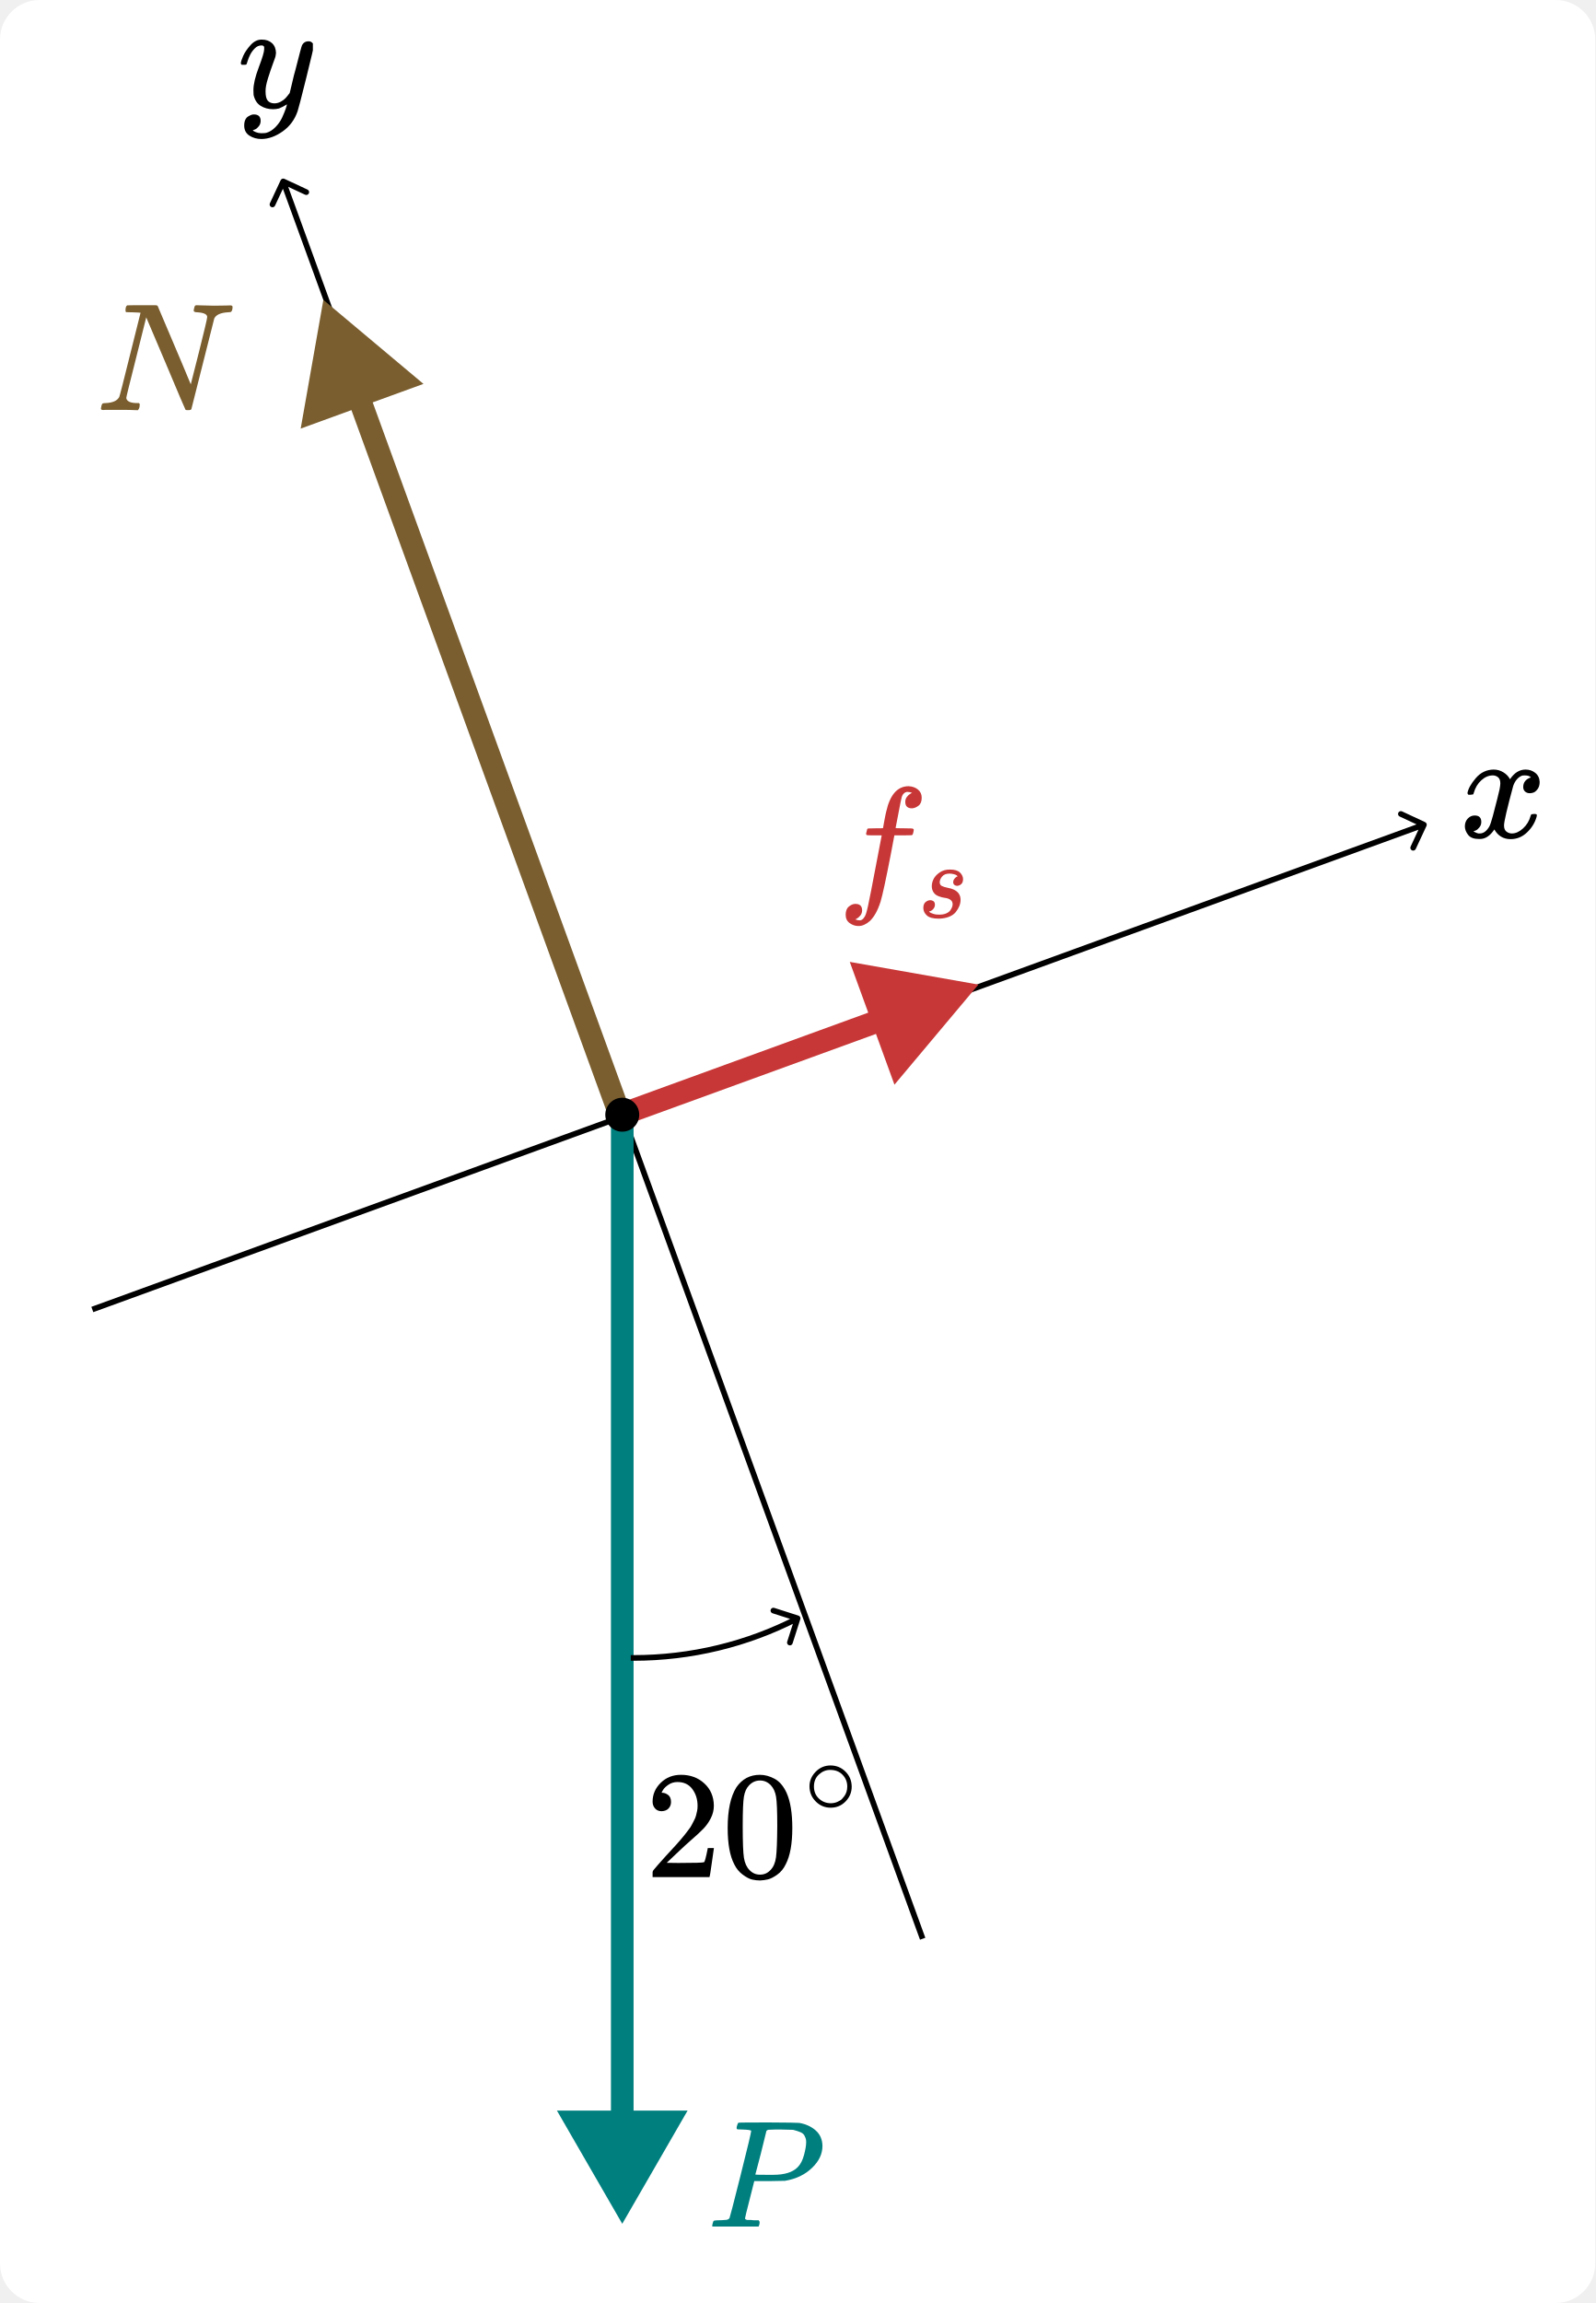
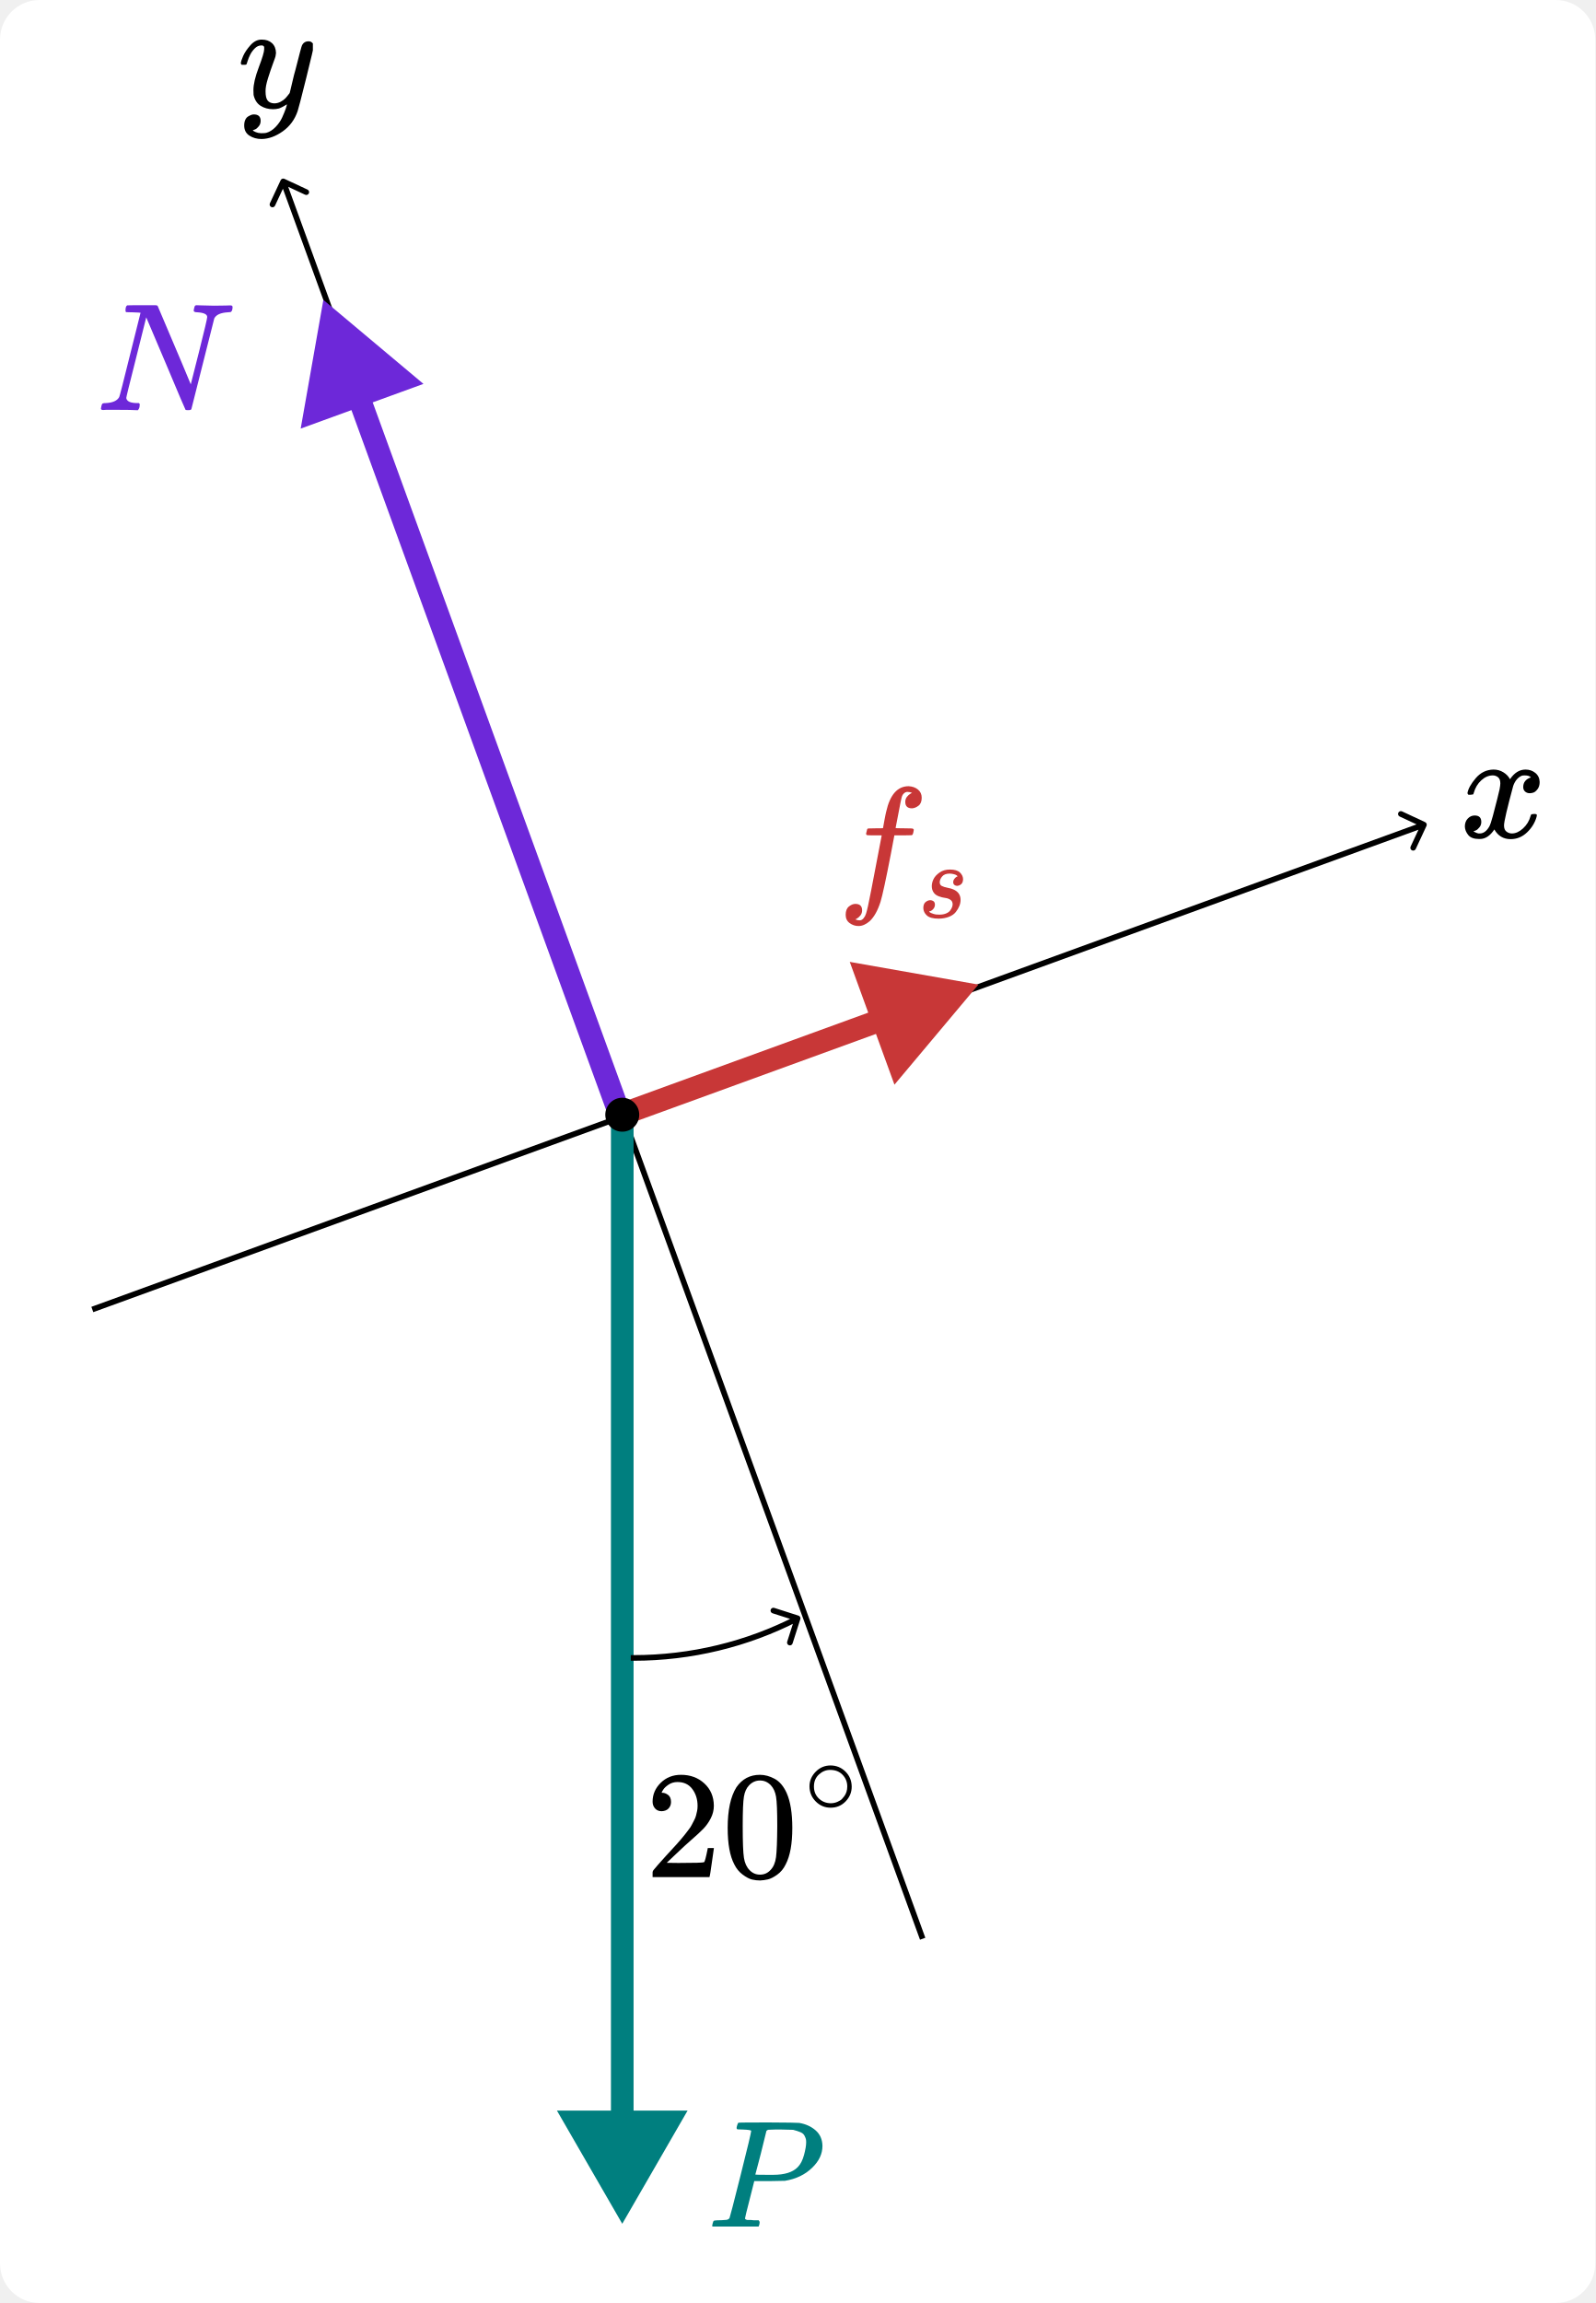
<svg xmlns="http://www.w3.org/2000/svg" width="282" height="407" viewBox="0 0 282 407" fill="none">
  <rect width="282" height="407" rx="7" fill="white" />
-   <path d="M16.62 230.783L16.151 230.954L16.493 231.893L16.962 231.722L16.791 231.252L16.62 230.783ZM252.168 145.959C252.285 145.708 252.176 145.411 251.926 145.294L247.848 143.392C247.597 143.276 247.3 143.384 247.183 143.634C247.066 143.885 247.175 144.182 247.425 144.299L251.05 145.989L249.36 149.614C249.243 149.865 249.351 150.162 249.602 150.279C249.852 150.396 250.149 150.287 250.266 150.037L252.168 145.959ZM16.791 231.252L16.962 231.722L251.886 146.217L251.715 145.747L251.544 145.278L16.62 230.783L16.791 231.252Z" fill="black" />
+   <path d="M16.62 230.782L16.151 230.953L16.493 231.893L16.962 231.722L16.791 231.252L16.62 230.782ZM252.168 145.958C252.285 145.708 252.176 145.411 251.926 145.294L247.848 143.392C247.597 143.276 247.3 143.384 247.183 143.634C247.066 143.884 247.175 144.182 247.425 144.299L251.05 145.989L249.36 149.614C249.243 149.865 249.351 150.162 249.602 150.279C249.852 150.395 250.149 150.287 250.266 150.037L252.168 145.958ZM16.791 231.252L16.962 231.722L251.886 146.217L251.715 145.747L251.544 145.277L16.62 230.782L16.791 231.252Z" fill="black" />
  <g clip-path="url(#clip0_2275_276)">
-     <path d="M259.412 140.155C259.538 139.395 260.027 138.517 260.878 137.521C261.728 136.526 262.778 136.019 264.027 136.001C264.66 136.001 265.239 136.164 265.764 136.49C266.289 136.816 266.678 137.223 266.931 137.711C267.691 136.571 268.605 136.001 269.673 136.001C270.343 136.001 270.922 136.2 271.411 136.598C271.899 136.997 272.153 137.53 272.171 138.2C272.171 138.725 272.044 139.15 271.791 139.476C271.537 139.802 271.293 140.001 271.058 140.073C270.822 140.146 270.614 140.182 270.433 140.182C270.089 140.182 269.809 140.082 269.592 139.883C269.375 139.684 269.266 139.422 269.266 139.096C269.266 138.263 269.718 137.693 270.623 137.386C270.424 137.15 270.062 137.033 269.537 137.033C269.302 137.033 269.13 137.051 269.022 137.087C268.334 137.377 267.827 137.974 267.501 138.879C266.416 142.878 265.873 145.213 265.873 145.883C265.873 146.389 266.017 146.751 266.307 146.969C266.597 147.186 266.913 147.294 267.257 147.294C267.927 147.294 268.587 146.996 269.239 146.398C269.89 145.801 270.334 145.068 270.569 144.2C270.623 144.019 270.678 143.919 270.732 143.901C270.786 143.883 270.931 143.865 271.166 143.847H271.275C271.546 143.847 271.682 143.919 271.682 144.064C271.682 144.082 271.664 144.181 271.628 144.362C271.338 145.394 270.777 146.308 269.945 147.104C269.112 147.901 268.144 148.299 267.04 148.299C265.773 148.299 264.814 147.729 264.162 146.588C263.42 147.711 262.57 148.272 261.611 148.272H261.448C260.561 148.272 259.927 148.036 259.547 147.566C259.167 147.095 258.968 146.598 258.95 146.073C258.95 145.494 259.122 145.023 259.466 144.661C259.81 144.299 260.217 144.118 260.688 144.118C261.466 144.118 261.855 144.498 261.855 145.258C261.855 145.62 261.746 145.937 261.529 146.208C261.312 146.48 261.104 146.661 260.905 146.751C260.706 146.842 260.588 146.887 260.552 146.887L260.47 146.914C260.47 146.932 260.525 146.969 260.633 147.023C260.742 147.077 260.887 147.14 261.068 147.213C261.249 147.285 261.421 147.312 261.583 147.294C262.235 147.294 262.796 146.887 263.267 146.073C263.429 145.783 263.638 145.168 263.891 144.227C264.144 143.286 264.398 142.308 264.651 141.295C264.904 140.281 265.049 139.684 265.085 139.503C265.176 139.014 265.221 138.662 265.221 138.444C265.221 137.938 265.085 137.576 264.814 137.359C264.542 137.141 264.235 137.033 263.891 137.033C263.167 137.033 262.488 137.322 261.855 137.901C261.221 138.481 260.778 139.223 260.525 140.128C260.489 140.29 260.443 140.381 260.389 140.399C260.335 140.417 260.19 140.435 259.955 140.453H259.575C259.466 140.345 259.412 140.245 259.412 140.155Z" fill="black" />
+     <path d="M259.412 140.155C259.538 139.394 260.027 138.517 260.878 137.521C261.728 136.526 262.778 136.019 264.027 136.001C264.66 136.001 265.239 136.164 265.764 136.49C266.289 136.815 266.678 137.223 266.931 137.711C267.691 136.571 268.605 136.001 269.673 136.001C270.343 136.001 270.922 136.2 271.411 136.598C271.899 136.996 272.153 137.53 272.171 138.2C272.171 138.725 272.044 139.15 271.791 139.476C271.537 139.802 271.293 140.001 271.058 140.073C270.822 140.145 270.614 140.182 270.433 140.182C270.089 140.182 269.809 140.082 269.592 139.883C269.375 139.684 269.266 139.422 269.266 139.096C269.266 138.263 269.718 137.693 270.623 137.386C270.424 137.15 270.062 137.033 269.537 137.033C269.302 137.033 269.13 137.051 269.022 137.087C268.334 137.376 267.827 137.974 267.501 138.879C266.416 142.878 265.873 145.213 265.873 145.883C265.873 146.389 266.017 146.751 266.307 146.968C266.597 147.186 266.913 147.294 267.257 147.294C267.927 147.294 268.587 146.996 269.239 146.398C269.89 145.801 270.334 145.068 270.569 144.199C270.623 144.018 270.678 143.919 270.732 143.901C270.786 143.883 270.931 143.865 271.166 143.847H271.275C271.546 143.847 271.682 143.919 271.682 144.064C271.682 144.082 271.664 144.181 271.628 144.362C271.338 145.394 270.777 146.308 269.945 147.104C269.112 147.9 268.144 148.299 267.04 148.299C265.773 148.299 264.814 147.729 264.162 146.588C263.42 147.71 262.57 148.271 261.611 148.271H261.448C260.561 148.271 259.927 148.036 259.547 147.566C259.167 147.095 258.968 146.597 258.95 146.073C258.95 145.493 259.122 145.023 259.466 144.661C259.81 144.299 260.217 144.118 260.688 144.118C261.466 144.118 261.855 144.498 261.855 145.258C261.855 145.62 261.746 145.937 261.529 146.208C261.312 146.48 261.104 146.661 260.905 146.751C260.706 146.842 260.588 146.887 260.552 146.887L260.47 146.914C260.47 146.932 260.525 146.968 260.633 147.023C260.742 147.077 260.887 147.14 261.068 147.213C261.249 147.285 261.421 147.312 261.583 147.294C262.235 147.294 262.796 146.887 263.267 146.073C263.429 145.783 263.638 145.168 263.891 144.227C264.144 143.285 264.398 142.308 264.651 141.295C264.904 140.281 265.049 139.684 265.085 139.503C265.176 139.014 265.221 138.661 265.221 138.444C265.221 137.938 265.085 137.576 264.814 137.358C264.542 137.141 264.235 137.033 263.891 137.033C263.167 137.033 262.488 137.322 261.855 137.901C261.221 138.48 260.778 139.222 260.525 140.127C260.489 140.29 260.443 140.381 260.389 140.399C260.335 140.417 260.19 140.435 259.955 140.453H259.575C259.466 140.345 259.412 140.245 259.412 140.155Z" fill="black" />
  </g>
-   <path d="M162.464 342.326L162.635 342.796L163.574 342.454L163.403 341.984L162.933 342.155L162.464 342.326ZM50.278 31.603C50.028 31.487 49.73 31.595 49.614 31.845L47.712 35.924C47.595 36.174 47.703 36.471 47.954 36.588C48.204 36.705 48.501 36.597 48.618 36.346L50.309 32.721L53.934 34.411C54.184 34.528 54.481 34.42 54.598 34.17C54.715 33.919 54.607 33.622 54.356 33.505L50.278 31.603ZM162.933 342.155L163.403 341.984L50.536 31.886L50.067 32.057L49.597 32.228L162.464 342.326L162.933 342.155Z" fill="black" />
+   <path d="M162.463 342.326L162.634 342.796L163.574 342.454L163.403 341.984L162.933 342.155L162.463 342.326ZM50.278 31.603C50.028 31.487 49.73 31.595 49.614 31.845L47.712 35.923C47.595 36.174 47.703 36.471 47.954 36.588C48.204 36.705 48.501 36.596 48.618 36.346L50.309 32.721L53.934 34.411C54.184 34.528 54.481 34.42 54.598 34.17C54.715 33.919 54.607 33.622 54.356 33.505L50.278 31.603ZM162.933 342.155L163.403 341.984L50.536 31.886L50.067 32.056L49.597 32.227L162.463 342.326L162.933 342.155Z" fill="black" />
  <g clip-path="url(#clip1_2275_276)">
-     <path d="M42.572 11.209C42.572 10.955 42.708 10.521 42.979 9.905C43.251 9.29 43.685 8.647 44.282 7.978C44.88 7.308 45.55 6.982 46.292 7C47.034 7 47.631 7.208 48.084 7.625C48.536 8.041 48.772 8.62 48.79 9.362C48.754 9.706 48.727 9.896 48.708 9.933C48.708 9.987 48.563 10.403 48.274 11.182C47.984 11.96 47.686 12.838 47.378 13.815C47.07 14.793 46.925 15.571 46.943 16.151C46.943 16.929 47.07 17.472 47.324 17.78C47.577 18.087 47.957 18.25 48.464 18.268C48.88 18.268 49.27 18.169 49.632 17.97C49.994 17.771 50.274 17.562 50.473 17.345C50.672 17.128 50.917 16.829 51.206 16.449C51.206 16.431 51.252 16.25 51.342 15.906C51.433 15.562 51.559 15.028 51.722 14.304C51.885 13.58 52.057 12.91 52.238 12.295C52.926 9.58 53.306 8.159 53.379 8.032C53.614 7.543 54.003 7.299 54.546 7.299C54.782 7.299 54.972 7.362 55.117 7.489C55.261 7.615 55.361 7.724 55.415 7.815C55.469 7.905 55.488 7.987 55.469 8.059C55.469 8.294 55.026 10.195 54.139 13.761C53.252 17.327 52.745 19.282 52.618 19.626C52.111 21.129 51.234 22.323 49.984 23.21C48.736 24.097 47.486 24.55 46.237 24.568C45.423 24.568 44.708 24.369 44.092 23.971C43.477 23.572 43.169 22.975 43.169 22.178C43.169 21.78 43.233 21.445 43.359 21.174C43.486 20.902 43.658 20.703 43.875 20.576C44.092 20.45 44.273 20.359 44.418 20.305C44.563 20.251 44.717 20.224 44.88 20.224C45.676 20.224 46.075 20.604 46.075 21.364C46.075 21.726 45.966 22.043 45.749 22.314C45.532 22.586 45.323 22.767 45.124 22.857C44.925 22.948 44.807 22.993 44.771 22.993L44.69 23.02C44.726 23.111 44.898 23.219 45.206 23.346C45.513 23.473 45.821 23.536 46.129 23.536H46.346C46.654 23.536 46.889 23.518 47.052 23.482C47.649 23.319 48.202 22.975 48.708 22.45C49.215 21.925 49.604 21.364 49.876 20.767C50.148 20.169 50.356 19.662 50.501 19.246C50.645 18.83 50.718 18.558 50.718 18.431L50.555 18.54C50.446 18.612 50.274 18.712 50.039 18.839C49.803 18.965 49.568 19.074 49.333 19.165C48.971 19.255 48.618 19.3 48.274 19.3C47.441 19.3 46.708 19.101 46.075 18.703C45.441 18.305 45.025 17.662 44.825 16.775C44.807 16.648 44.798 16.368 44.798 15.933C44.798 14.902 45.115 13.553 45.749 11.887C46.382 10.222 46.699 9.163 46.699 8.711C46.699 8.693 46.699 8.674 46.699 8.656C46.699 8.493 46.699 8.385 46.699 8.33C46.699 8.276 46.663 8.213 46.59 8.14C46.518 8.068 46.419 8.032 46.292 8.032H46.183C45.767 8.032 45.387 8.204 45.043 8.548C44.699 8.892 44.427 9.263 44.228 9.661C44.029 10.059 43.875 10.439 43.767 10.801C43.658 11.164 43.586 11.363 43.549 11.399C43.513 11.435 43.368 11.453 43.115 11.453H42.735C42.626 11.345 42.572 11.263 42.572 11.209Z" fill="black" />
+     <path d="M42.572 11.209C42.572 10.955 42.707 10.521 42.979 9.905C43.25 9.29 43.685 8.647 44.282 7.977C44.88 7.308 45.549 6.982 46.292 7C47.034 7 47.631 7.208 48.084 7.624C48.536 8.041 48.772 8.62 48.79 9.362C48.753 9.706 48.726 9.896 48.708 9.932C48.708 9.987 48.563 10.403 48.274 11.181C47.984 11.96 47.685 12.838 47.378 13.815C47.07 14.793 46.925 15.571 46.943 16.15C46.943 16.929 47.07 17.472 47.323 17.78C47.577 18.087 47.957 18.25 48.464 18.268C48.88 18.268 49.269 18.169 49.631 17.97C49.993 17.771 50.274 17.562 50.473 17.345C50.672 17.128 50.917 16.829 51.206 16.449C51.206 16.431 51.252 16.25 51.342 15.906C51.432 15.562 51.559 15.028 51.722 14.304C51.885 13.58 52.057 12.91 52.238 12.295C52.926 9.579 53.306 8.158 53.379 8.032C53.614 7.543 54.003 7.299 54.546 7.299C54.781 7.299 54.971 7.362 55.116 7.489C55.261 7.615 55.361 7.724 55.415 7.814C55.469 7.905 55.487 7.986 55.469 8.059C55.469 8.294 55.026 10.195 54.139 13.761C53.252 17.327 52.745 19.282 52.618 19.626C52.111 21.128 51.233 22.323 49.984 23.21C48.735 24.097 47.486 24.55 46.237 24.568C45.423 24.568 44.708 24.369 44.092 23.971C43.477 23.572 43.169 22.975 43.169 22.178C43.169 21.78 43.232 21.445 43.359 21.174C43.486 20.902 43.658 20.703 43.875 20.576C44.092 20.45 44.273 20.359 44.418 20.305C44.563 20.25 44.717 20.223 44.88 20.223C45.676 20.223 46.074 20.604 46.074 21.364C46.074 21.726 45.966 22.043 45.748 22.314C45.531 22.586 45.323 22.767 45.124 22.857C44.925 22.948 44.807 22.993 44.771 22.993L44.69 23.02C44.726 23.111 44.898 23.219 45.205 23.346C45.513 23.473 45.821 23.536 46.129 23.536H46.346C46.654 23.536 46.889 23.518 47.052 23.482C47.649 23.319 48.201 22.975 48.708 22.45C49.215 21.925 49.604 21.364 49.876 20.766C50.147 20.169 50.355 19.662 50.5 19.246C50.645 18.829 50.718 18.558 50.718 18.431L50.555 18.54C50.446 18.612 50.274 18.712 50.039 18.839C49.803 18.965 49.568 19.074 49.333 19.164C48.971 19.255 48.618 19.3 48.274 19.3C47.441 19.3 46.708 19.101 46.074 18.703C45.441 18.305 45.024 17.662 44.825 16.775C44.807 16.648 44.798 16.368 44.798 15.933C44.798 14.901 45.115 13.553 45.748 11.887C46.382 10.222 46.699 9.163 46.699 8.711C46.699 8.692 46.699 8.674 46.699 8.656C46.699 8.493 46.699 8.385 46.699 8.33C46.699 8.276 46.663 8.213 46.59 8.14C46.518 8.068 46.418 8.032 46.292 8.032H46.183C45.767 8.032 45.386 8.204 45.042 8.548C44.699 8.892 44.427 9.263 44.228 9.661C44.029 10.059 43.875 10.439 43.766 10.801C43.658 11.163 43.585 11.363 43.549 11.399C43.513 11.435 43.368 11.453 43.115 11.453H42.734C42.626 11.344 42.572 11.263 42.572 11.209Z" fill="black" />
  </g>
  <path d="M112 197C112 195.895 111.105 195 110 195C108.895 195 108 195.895 108 197L110 197L112 197ZM110 393L121.547 373L98.453 373L110 393ZM110 197L108 197L108 375L110 375L112 375L112 197L110 197Z" fill="#007F7F" />
  <g clip-path="url(#clip2_2275_276)">
    <path d="M132.791 376.584C132.791 376.457 132.276 376.376 131.244 376.34C130.81 376.34 130.529 376.331 130.402 376.313C130.276 376.294 130.212 376.204 130.212 376.041C130.212 376.023 130.23 375.923 130.267 375.742C130.375 375.38 130.457 375.181 130.511 375.145C130.565 375.109 132.321 375.091 135.778 375.091C139.216 375.109 141.053 375.136 141.289 375.172C142.447 375.371 143.415 375.815 144.193 376.503C144.972 377.19 145.37 378.104 145.388 379.244C145.388 380.638 144.791 381.914 143.596 383.072C142.347 384.303 140.737 385.081 138.764 385.407C138.637 385.425 137.687 385.443 135.913 385.461H133.334L132.52 388.692C131.977 390.791 131.706 391.904 131.706 392.031C131.706 392.103 131.715 392.149 131.733 392.167C131.751 392.185 131.814 392.221 131.923 392.275C132.031 392.33 132.185 392.348 132.384 392.33C132.583 392.312 132.882 392.33 133.28 392.384H134.122C134.23 392.547 134.285 392.646 134.285 392.683C134.285 392.972 134.221 393.244 134.095 393.497C134.004 393.588 133.859 393.633 133.66 393.633C133.606 393.633 133.271 393.624 132.656 393.606C132.04 393.588 131.135 393.579 129.941 393.579C128.819 393.579 127.959 393.579 127.362 393.579C126.765 393.579 126.439 393.588 126.385 393.606C126.059 393.606 125.896 393.515 125.896 393.334C125.896 393.298 125.923 393.171 125.977 392.954C126.05 392.665 126.122 392.502 126.194 392.465C126.267 392.429 126.475 392.402 126.819 392.384C127.308 392.384 127.851 392.357 128.448 392.303C128.701 392.248 128.873 392.14 128.964 391.977C129.018 391.904 129.669 389.389 130.918 384.43C132.167 379.471 132.791 376.855 132.791 376.584ZM142.51 378.593C142.51 378.358 142.492 378.168 142.456 378.023C142.42 377.878 142.338 377.679 142.212 377.426C142.085 377.172 141.859 376.973 141.533 376.828C141.207 376.684 140.764 376.539 140.203 376.394C140.076 376.376 139.352 376.358 138.031 376.34C137.723 376.34 137.407 376.34 137.081 376.34C136.755 376.34 136.493 376.349 136.293 376.367C136.094 376.385 135.986 376.385 135.968 376.367C135.732 376.385 135.57 376.466 135.479 376.611C135.443 376.72 135.271 377.417 134.963 378.702C134.656 379.987 134.339 381.235 134.013 382.448C133.687 383.661 133.524 384.276 133.524 384.294C133.524 384.33 134.257 384.348 135.723 384.348H136.049H136.674C138.701 384.348 140.148 383.896 141.017 382.991C141.506 382.502 141.877 381.787 142.13 380.846C142.384 379.905 142.51 379.154 142.51 378.593Z" fill="#007F7F" />
  </g>
  <g clip-path="url(#clip3_2275_276)">
-     <path d="M116.963 320.088C116.475 320.088 116.086 319.925 115.796 319.599C115.507 319.274 115.362 318.876 115.362 318.405C115.362 317.12 115.842 316.008 116.801 315.067C117.76 314.126 118.954 313.656 120.383 313.656C122.03 313.656 123.405 314.162 124.508 315.175C125.612 316.189 126.173 317.5 126.191 319.111C126.191 319.889 126.01 320.631 125.648 321.336C125.286 322.042 124.852 322.657 124.346 323.182C123.839 323.707 123.115 324.376 122.174 325.19C121.523 325.751 120.618 326.583 119.46 327.687L117.859 329.207L119.922 329.234C122.762 329.234 124.273 329.189 124.454 329.098C124.581 329.062 124.798 328.257 125.106 326.683V326.601H126.191V326.683C126.173 326.737 126.055 327.56 125.838 329.153C125.621 330.745 125.485 331.577 125.431 331.65V331.731H115.362V331.215V330.89C115.362 330.763 115.416 330.627 115.525 330.483C115.634 330.338 115.905 330.021 116.339 329.533C116.864 328.954 117.316 328.447 117.696 328.013C117.859 327.832 118.167 327.497 118.619 327.009C119.071 326.52 119.379 326.185 119.542 326.004C119.705 325.823 119.967 325.525 120.329 325.109C120.691 324.693 120.944 324.385 121.089 324.186C121.234 323.987 121.442 323.716 121.713 323.372C121.984 323.028 122.174 322.739 122.283 322.503C122.391 322.268 122.527 322.006 122.69 321.716C122.853 321.427 122.97 321.137 123.043 320.848C123.115 320.558 123.179 320.287 123.233 320.034C123.287 319.78 123.314 319.482 123.314 319.138C123.314 317.998 123.007 317.012 122.391 316.18C121.776 315.347 120.899 314.931 119.759 314.931C119.162 314.931 118.637 315.085 118.185 315.393C117.732 315.7 117.416 315.999 117.235 316.288C117.054 316.578 116.963 316.75 116.963 316.804C116.963 316.822 117.009 316.831 117.099 316.831C117.425 316.831 117.76 316.958 118.103 317.211C118.447 317.464 118.619 317.88 118.619 318.459C118.619 318.912 118.474 319.292 118.185 319.599C117.895 319.907 117.488 320.07 116.963 320.088Z" fill="black" />
-     <path d="M130.181 315.854C131.194 314.388 132.578 313.656 134.333 313.656C135.202 313.656 136.07 313.891 136.939 314.361C137.807 314.832 138.513 315.664 139.056 316.858C139.725 318.36 140.06 320.423 140.06 323.046C140.06 325.851 139.671 327.995 138.893 329.478C138.531 330.238 138.033 330.844 137.4 331.297C136.767 331.749 136.215 332.029 135.745 332.138C135.274 332.247 134.813 332.31 134.36 332.328C133.89 332.328 133.42 332.274 132.949 332.165C132.479 332.057 131.927 331.767 131.294 331.297C130.66 330.826 130.163 330.22 129.801 329.478C129.023 327.995 128.634 325.851 128.634 323.046C128.634 319.898 129.149 317.5 130.181 315.854ZM136.287 315.528C135.745 314.949 135.102 314.66 134.36 314.66C133.6 314.66 132.949 314.949 132.406 315.528C131.954 315.999 131.655 316.65 131.511 317.482C131.366 318.315 131.294 320.052 131.294 322.693C131.294 325.552 131.366 327.434 131.511 328.338C131.655 329.243 131.981 329.958 132.488 330.482C132.994 331.025 133.619 331.297 134.36 331.297C135.084 331.297 135.699 331.025 136.206 330.482C136.731 329.94 137.056 329.18 137.183 328.203C137.31 327.226 137.382 325.389 137.4 322.693C137.4 320.07 137.328 318.342 137.183 317.509C137.038 316.677 136.74 316.017 136.287 315.528Z" fill="black" />
-     <path d="M143.096 315.706C143.096 314.721 143.461 313.857 144.19 313.115C144.919 312.373 145.795 312.002 146.819 312.002C147.842 312.002 148.718 312.361 149.448 313.077C150.177 313.793 150.548 314.682 150.56 315.744C150.56 316.742 150.202 317.612 149.486 318.354C148.77 319.096 147.887 319.467 146.838 319.467C145.815 319.467 144.938 319.102 144.209 318.373C143.48 317.644 143.109 316.755 143.096 315.706ZM146.742 312.789C146.013 312.789 145.354 313.058 144.766 313.595C144.177 314.132 143.883 314.842 143.883 315.725C143.883 316.582 144.171 317.286 144.746 317.836C145.322 318.386 146.019 318.667 146.838 318.68C147.273 318.68 147.676 318.597 148.047 318.431C148.418 318.264 148.68 318.098 148.834 317.932C148.987 317.765 149.121 317.605 149.237 317.452C149.595 316.979 149.774 316.403 149.774 315.725C149.774 314.919 149.499 314.228 148.949 313.653C148.399 313.077 147.663 312.789 146.742 312.789Z" fill="black" />
+     <path d="M116.963 320.088C116.475 320.088 116.086 319.925 115.796 319.599C115.507 319.273 115.362 318.875 115.362 318.405C115.362 317.12 115.842 316.007 116.801 315.067C117.76 314.126 118.954 313.655 120.383 313.655C122.03 313.655 123.405 314.162 124.508 315.175C125.612 316.188 126.173 317.5 126.191 319.111C126.191 319.889 126.01 320.63 125.648 321.336C125.286 322.042 124.852 322.657 124.346 323.182C123.839 323.706 123.115 324.376 122.174 325.19C121.523 325.751 120.618 326.583 119.46 327.687L117.859 329.207L119.922 329.234C122.762 329.234 124.273 329.189 124.454 329.098C124.581 329.062 124.798 328.257 125.106 326.683V326.601H126.191V326.683C126.173 326.737 126.055 327.56 125.838 329.152C125.621 330.745 125.485 331.577 125.431 331.649V331.731H115.362V331.215V330.889C115.362 330.763 115.416 330.627 115.525 330.482C115.634 330.338 115.905 330.021 116.339 329.532C116.864 328.953 117.316 328.447 117.696 328.013C117.859 327.832 118.167 327.497 118.619 327.008C119.071 326.52 119.379 326.185 119.542 326.004C119.705 325.823 119.967 325.525 120.329 325.109C120.691 324.692 120.944 324.385 121.089 324.186C121.234 323.987 121.442 323.715 121.713 323.372C121.984 323.028 122.174 322.738 122.283 322.503C122.391 322.268 122.527 322.005 122.69 321.716C122.853 321.426 122.97 321.137 123.043 320.847C123.115 320.558 123.179 320.287 123.233 320.033C123.287 319.78 123.314 319.481 123.314 319.138C123.314 317.998 123.007 317.012 122.391 316.179C121.776 315.347 120.899 314.931 119.759 314.931C119.162 314.931 118.637 315.085 118.185 315.392C117.732 315.7 117.416 315.998 117.235 316.288C117.054 316.577 116.963 316.749 116.963 316.804C116.963 316.822 117.009 316.831 117.099 316.831C117.425 316.831 117.76 316.957 118.103 317.211C118.447 317.464 118.619 317.88 118.619 318.459C118.619 318.911 118.474 319.291 118.185 319.599C117.895 319.907 117.488 320.069 116.963 320.088Z" fill="black" />
+     <path d="M130.181 315.854C131.194 314.388 132.578 313.655 134.333 313.655C135.202 313.655 136.07 313.891 136.939 314.361C137.807 314.832 138.513 315.664 139.056 316.858C139.725 318.36 140.06 320.422 140.06 323.046C140.06 325.85 139.671 327.994 138.893 329.478C138.531 330.238 138.033 330.844 137.4 331.297C136.767 331.749 136.215 332.029 135.744 332.138C135.274 332.246 134.813 332.31 134.36 332.328C133.89 332.328 133.419 332.274 132.949 332.165C132.479 332.056 131.927 331.767 131.293 331.297C130.66 330.826 130.163 330.22 129.801 329.478C129.023 327.994 128.634 325.85 128.634 323.046C128.634 319.898 129.149 317.5 130.181 315.854ZM136.287 315.528C135.744 314.949 135.102 314.66 134.36 314.66C133.6 314.66 132.949 314.949 132.406 315.528C131.954 315.999 131.655 316.65 131.511 317.482C131.366 318.314 131.293 320.051 131.293 322.693C131.293 325.552 131.366 327.434 131.511 328.338C131.655 329.243 131.981 329.958 132.488 330.482C132.994 331.025 133.618 331.297 134.36 331.297C135.084 331.297 135.699 331.025 136.206 330.482C136.731 329.94 137.056 329.18 137.183 328.203C137.31 327.226 137.382 325.389 137.4 322.693C137.4 320.07 137.328 318.342 137.183 317.509C137.038 316.677 136.74 316.017 136.287 315.528Z" fill="black" />
+     <path d="M143.096 315.706C143.096 314.721 143.461 313.857 144.19 313.115C144.919 312.373 145.795 312.002 146.819 312.002C147.842 312.002 148.718 312.361 149.448 313.077C150.177 313.793 150.548 314.682 150.56 315.744C150.56 316.742 150.202 317.612 149.486 318.354C148.77 319.096 147.887 319.467 146.838 319.467C145.815 319.467 144.938 319.102 144.209 318.373C143.48 317.644 143.109 316.755 143.096 315.706ZM146.742 312.789C146.013 312.789 145.354 313.058 144.766 313.595C144.177 314.132 143.883 314.842 143.883 315.725C143.883 316.582 144.171 317.286 144.746 317.836C145.322 318.386 146.019 318.667 146.838 318.68C147.273 318.68 147.676 318.597 148.047 318.43C148.418 318.264 148.68 318.098 148.834 317.932C148.987 317.765 149.121 317.605 149.237 317.452C149.595 316.978 149.774 316.403 149.774 315.725C149.774 314.919 149.499 314.228 148.949 313.653C148.399 313.077 147.663 312.789 146.742 312.789Z" fill="black" />
  </g>
  <path d="M112 292.5H111.5V293.5H112V293V292.5ZM141.476 286.152C141.56 285.889 141.415 285.608 141.152 285.524L136.866 284.154C136.603 284.07 136.321 284.215 136.237 284.478C136.153 284.741 136.298 285.022 136.561 285.106L140.372 286.324L139.154 290.134C139.07 290.397 139.215 290.679 139.478 290.763C139.741 290.847 140.022 290.702 140.106 290.439L141.476 286.152ZM112 293V293.5C122.202 293.5 132.246 291.076 141.229 286.444L141 286L140.771 285.556C131.93 290.113 122.044 292.5 112 292.5V293Z" fill="black" />
  <g clip-path="url(#clip4_2275_276)">
-     <path d="M23.353 55.19C23.298 55.19 23.226 55.19 23.136 55.19C22.683 55.19 22.412 55.181 22.321 55.163C22.231 55.145 22.185 55.045 22.185 54.864C22.185 54.376 22.285 54.077 22.484 53.968C22.52 53.95 23.398 53.941 25.117 53.941C26.511 53.941 27.307 53.941 27.506 53.941C27.706 53.941 27.832 53.995 27.887 54.104C31.706 63.081 33.651 67.688 33.724 67.923L35.19 62.14C36.149 58.321 36.628 56.285 36.628 56.032C36.628 55.543 36.049 55.263 34.891 55.19C34.456 55.19 34.239 55.09 34.239 54.891C34.239 54.855 34.257 54.747 34.294 54.566C34.366 54.276 34.42 54.104 34.456 54.05C34.493 53.995 34.583 53.959 34.728 53.941C34.782 53.941 35.063 53.95 35.57 53.968C36.076 53.986 36.828 54.005 37.823 54.023C38.728 54.023 39.416 54.014 39.886 53.995C40.357 53.977 40.628 53.968 40.701 53.968C40.972 53.968 41.108 54.059 41.108 54.24C41.108 54.638 41.035 54.91 40.891 55.054C40.855 55.145 40.656 55.19 40.294 55.19C39.008 55.263 38.203 55.624 37.877 56.276L33.832 72.294C33.796 72.42 33.606 72.484 33.262 72.484C33.009 72.484 32.855 72.466 32.8 72.43C32.746 72.375 31.579 69.633 29.298 64.203L25.85 56.086L24.086 63.145C22.909 67.778 22.321 70.176 22.321 70.339C22.412 70.936 23.063 71.235 24.276 71.235H24.547C24.656 71.325 24.71 71.398 24.71 71.452C24.71 71.506 24.692 71.678 24.656 71.968C24.584 72.203 24.493 72.375 24.384 72.484H24.031C23.47 72.448 22.493 72.43 21.099 72.43C20.593 72.43 20.131 72.43 19.715 72.43C19.299 72.43 18.964 72.43 18.71 72.43C18.457 72.43 18.303 72.439 18.249 72.457C17.977 72.457 17.842 72.375 17.842 72.212C17.842 72.14 17.869 71.995 17.923 71.778C17.977 71.561 18.023 71.434 18.059 71.398C18.095 71.289 18.303 71.235 18.683 71.235C19.914 71.181 20.71 70.828 21.072 70.176C21.145 70.067 21.787 67.561 23 62.656L24.846 55.272C24.81 55.253 24.312 55.226 23.353 55.19Z" fill="#7A5E2F" />
+     <path d="M23.353 55.19C23.299 55.19 23.226 55.19 23.136 55.19C22.683 55.19 22.412 55.181 22.321 55.163C22.231 55.145 22.185 55.045 22.185 54.864C22.185 54.376 22.285 54.077 22.484 53.968C22.52 53.95 23.398 53.941 25.117 53.941C26.511 53.941 27.307 53.941 27.506 53.941C27.706 53.941 27.832 53.995 27.887 54.104C31.706 63.081 33.651 67.687 33.724 67.923L35.19 62.14C36.149 58.321 36.629 56.285 36.629 56.032C36.629 55.543 36.049 55.262 34.891 55.19C34.457 55.19 34.239 55.09 34.239 54.891C34.239 54.855 34.258 54.746 34.294 54.566C34.366 54.276 34.42 54.104 34.457 54.05C34.493 53.995 34.583 53.959 34.728 53.941C34.782 53.941 35.063 53.95 35.57 53.968C36.077 53.986 36.828 54.005 37.823 54.023C38.728 54.023 39.416 54.014 39.886 53.995C40.357 53.977 40.628 53.968 40.701 53.968C40.972 53.968 41.108 54.059 41.108 54.24C41.108 54.638 41.036 54.909 40.891 55.054C40.855 55.145 40.656 55.19 40.294 55.19C39.008 55.262 38.203 55.624 37.877 56.276L33.832 72.294C33.796 72.42 33.606 72.484 33.262 72.484C33.009 72.484 32.855 72.466 32.8 72.429C32.746 72.375 31.579 69.633 29.298 64.203L25.851 56.086L24.086 63.145C22.909 67.778 22.321 70.176 22.321 70.339C22.412 70.936 23.063 71.235 24.276 71.235H24.547C24.656 71.325 24.71 71.398 24.71 71.452C24.71 71.506 24.692 71.678 24.656 71.968C24.584 72.203 24.493 72.375 24.384 72.484H24.032C23.47 72.447 22.493 72.429 21.099 72.429C20.593 72.429 20.131 72.429 19.715 72.429C19.299 72.429 18.964 72.429 18.71 72.429C18.457 72.429 18.303 72.438 18.249 72.457C17.977 72.457 17.842 72.375 17.842 72.212C17.842 72.14 17.869 71.995 17.923 71.778C17.977 71.561 18.023 71.434 18.059 71.398C18.095 71.289 18.303 71.235 18.683 71.235C19.914 71.18 20.71 70.828 21.072 70.176C21.145 70.067 21.787 67.561 23 62.656L24.846 55.271C24.81 55.253 24.312 55.226 23.353 55.19Z" fill="#6D28D9" />
  </g>
-   <path d="M57.164 53L53.154 75.743L74.856 67.844L57.164 53ZM109.836 197.713L111.715 197.029L65.2 69.23L63.321 69.915L61.441 70.599L107.956 198.397L109.836 197.713Z" fill="#7A5E2F" />
-   <path d="M109.316 195.036C108.278 195.414 107.743 196.561 108.121 197.599C108.498 198.637 109.646 199.173 110.684 198.795L110 196.915L109.316 195.036ZM172.959 174L150.216 169.99L158.115 191.691L172.959 174ZM110 196.915L110.684 198.795L156.729 182.036L156.045 180.156L155.361 178.277L109.316 195.036L110 196.915Z" fill="#C83737" />
+   <path d="M57.164 53L53.154 75.743L74.856 67.844L57.164 53ZM109.836 197.713L111.715 197.029L65.2 69.23L63.321 69.915L61.441 70.599L107.956 198.397L109.836 197.713Z" fill="#6D28D9" />
+   <path d="M109.316 195.036C108.278 195.414 107.743 196.561 108.121 197.599C108.498 198.637 109.646 199.172 110.684 198.795L110 196.915L109.316 195.036ZM172.959 174L150.216 169.99L158.115 191.691L172.959 174ZM110 196.915L110.684 198.795L156.729 182.036L156.045 180.156L155.361 178.277L109.316 195.036L110 196.915Z" fill="#C83737" />
  <g clip-path="url(#clip5_2275_276)">
-     <path d="M151.205 162.484C151.241 162.484 151.295 162.502 151.368 162.539C151.44 162.575 151.54 162.602 151.666 162.62C151.793 162.638 151.902 162.647 151.992 162.647C152.228 162.647 152.445 162.53 152.644 162.294C152.843 162.059 152.988 161.797 153.078 161.507C153.259 161.018 153.567 159.633 154.002 157.352C154.436 155.072 154.852 152.899 155.251 150.836C155.649 148.772 155.848 147.731 155.848 147.713V147.632H154.572C153.721 147.632 153.268 147.614 153.214 147.577C153.142 147.523 153.106 147.433 153.106 147.306L153.296 146.546C153.332 146.455 153.404 146.41 153.513 146.41C153.621 146.41 154.047 146.401 154.789 146.383C155.658 146.383 156.092 146.374 156.092 146.355C156.092 146.319 156.174 145.867 156.337 144.998C156.5 144.129 156.608 143.604 156.663 143.423C157.332 140.436 158.654 138.943 160.627 138.943C161.297 138.979 161.849 139.178 162.283 139.54C162.718 139.902 162.935 140.382 162.935 140.979C162.935 141.631 162.745 142.101 162.365 142.391C161.985 142.681 161.604 142.835 161.224 142.853C160.428 142.853 160.03 142.473 160.03 141.712C160.03 141.368 160.129 141.07 160.328 140.816C160.527 140.563 160.745 140.373 160.98 140.246L161.224 140.11C160.935 140.002 160.663 139.947 160.41 139.947C160.192 139.947 159.984 140.038 159.785 140.219C159.586 140.4 159.45 140.653 159.378 140.979C159.251 141.504 159.106 142.21 158.943 143.097C158.78 143.984 158.636 144.735 158.509 145.351C158.382 145.966 158.319 146.292 158.319 146.328C158.319 146.365 158.817 146.383 159.812 146.383C160.627 146.383 161.098 146.392 161.224 146.41C161.351 146.428 161.451 146.482 161.523 146.573C161.541 146.645 161.523 146.799 161.469 147.034C161.414 147.27 161.369 147.414 161.333 147.469C161.297 147.559 161.215 147.605 161.089 147.605C160.962 147.605 160.473 147.614 159.622 147.632H158.102L157.477 150.944C156.608 155.434 156.002 158.239 155.658 159.362C155.169 160.9 154.536 162.041 153.757 162.783C153.087 163.362 152.427 163.652 151.775 163.652C151.196 163.652 150.671 163.48 150.2 163.136C149.729 162.792 149.494 162.303 149.494 161.67C149.494 161 149.684 160.511 150.064 160.204C150.444 159.896 150.825 159.742 151.205 159.742C152.001 159.742 152.4 160.122 152.4 160.882C152.4 161.226 152.3 161.525 152.101 161.778C151.902 162.032 151.684 162.222 151.449 162.349L151.205 162.484Z" fill="#C83737" />
-     <path d="M164.717 156.611C164.717 156.201 164.819 155.785 165.024 155.363C165.229 154.94 165.587 154.55 166.099 154.192C166.611 153.833 167.231 153.661 167.961 153.673C168.754 153.673 169.33 153.846 169.689 154.192C170.047 154.537 170.233 154.921 170.245 155.344C170.245 155.753 170.137 156.054 169.919 156.246C169.702 156.438 169.458 156.54 169.19 156.553C169.023 156.553 168.87 156.502 168.729 156.399C168.588 156.297 168.511 156.131 168.498 155.9C168.498 155.696 168.556 155.516 168.671 155.363C168.786 155.209 168.895 155.094 168.998 155.017C169.1 154.94 169.183 154.902 169.247 154.902C169.26 154.902 169.266 154.896 169.266 154.883C169.266 154.844 169.222 154.787 169.132 154.71C169.042 154.633 168.882 154.563 168.652 154.499C168.422 154.435 168.172 154.397 167.903 154.384C167.289 154.384 166.841 154.55 166.56 154.883C166.278 155.216 166.131 155.555 166.118 155.9C166.118 156.22 166.24 156.444 166.483 156.572C166.726 156.7 167.078 156.809 167.539 156.899C167.999 156.988 168.332 157.084 168.537 157.187C169.382 157.558 169.804 158.172 169.804 159.029C169.804 159.388 169.733 159.746 169.593 160.105C169.452 160.463 169.241 160.821 168.959 161.18C168.678 161.538 168.275 161.819 167.75 162.024C167.225 162.229 166.624 162.338 165.945 162.351C164.96 162.351 164.262 162.165 163.853 161.794C163.443 161.423 163.232 160.988 163.219 160.488C163.219 159.989 163.354 159.631 163.622 159.413C163.891 159.196 164.173 159.087 164.467 159.087C164.659 159.087 164.838 159.145 165.005 159.26C165.171 159.375 165.261 159.573 165.273 159.855C165.273 160.188 165.158 160.469 164.928 160.7C164.697 160.93 164.499 161.045 164.333 161.045C164.307 161.058 164.288 161.064 164.275 161.064C164.262 161.064 164.256 161.077 164.256 161.103C164.269 161.141 164.32 161.192 164.409 161.256C164.499 161.32 164.697 161.404 165.005 161.506C165.312 161.608 165.664 161.653 166.06 161.64C166.521 161.64 166.918 161.57 167.251 161.429C167.583 161.288 167.827 161.109 167.98 160.892C168.134 160.674 168.243 160.476 168.307 160.296C168.37 160.117 168.402 159.957 168.402 159.817C168.402 159.458 168.268 159.189 167.999 159.01C167.731 158.831 167.423 158.722 167.078 158.684C166.732 158.646 166.355 158.55 165.945 158.396C165.536 158.242 165.235 158.018 165.043 157.724C164.825 157.404 164.717 157.033 164.717 156.611Z" fill="#C83737" />
+     <path d="M151.205 162.485C151.241 162.485 151.295 162.503 151.368 162.539C151.44 162.575 151.54 162.602 151.666 162.62C151.793 162.638 151.902 162.647 151.992 162.647C152.227 162.647 152.445 162.53 152.644 162.294C152.843 162.059 152.988 161.797 153.078 161.507C153.259 161.018 153.567 159.633 154.001 157.353C154.436 155.072 154.852 152.899 155.251 150.836C155.649 148.772 155.848 147.731 155.848 147.713V147.632H154.572C153.721 147.632 153.268 147.614 153.214 147.577C153.142 147.523 153.105 147.433 153.105 147.306L153.296 146.546C153.332 146.455 153.404 146.41 153.513 146.41C153.621 146.41 154.047 146.401 154.789 146.383C155.658 146.383 156.092 146.374 156.092 146.356C156.092 146.319 156.174 145.867 156.337 144.998C156.5 144.129 156.608 143.604 156.662 143.423C157.332 140.436 158.654 138.943 160.627 138.943C161.297 138.979 161.849 139.178 162.283 139.54C162.718 139.902 162.935 140.382 162.935 140.979C162.935 141.631 162.745 142.102 162.365 142.391C161.984 142.681 161.604 142.835 161.224 142.853C160.428 142.853 160.029 142.473 160.029 141.712C160.029 141.368 160.129 141.07 160.328 140.816C160.527 140.563 160.745 140.373 160.98 140.246L161.224 140.11C160.935 140.002 160.663 139.947 160.41 139.947C160.192 139.947 159.984 140.038 159.785 140.219C159.586 140.4 159.45 140.653 159.378 140.979C159.251 141.504 159.106 142.21 158.943 143.097C158.78 143.984 158.636 144.735 158.509 145.351C158.382 145.966 158.319 146.292 158.319 146.328C158.319 146.365 158.817 146.383 159.812 146.383C160.627 146.383 161.097 146.392 161.224 146.41C161.351 146.428 161.45 146.482 161.523 146.573C161.541 146.645 161.523 146.799 161.469 147.034C161.414 147.27 161.369 147.415 161.333 147.469C161.297 147.559 161.215 147.605 161.088 147.605C160.962 147.605 160.473 147.614 159.622 147.632H158.102L157.477 150.944C156.608 155.434 156.002 158.24 155.658 159.362C155.169 160.901 154.536 162.041 153.757 162.783C153.087 163.362 152.427 163.652 151.775 163.652C151.196 163.652 150.671 163.48 150.2 163.136C149.729 162.792 149.494 162.303 149.494 161.67C149.494 161 149.684 160.511 150.064 160.204C150.444 159.896 150.825 159.742 151.205 159.742C152.001 159.742 152.399 160.122 152.399 160.882C152.399 161.226 152.3 161.525 152.101 161.779C151.902 162.032 151.684 162.222 151.449 162.349L151.205 162.485Z" fill="#C83737" />
+     <path d="M164.717 156.611C164.717 156.201 164.819 155.785 165.024 155.363C165.228 154.94 165.587 154.55 166.099 154.192C166.611 153.833 167.231 153.661 167.961 153.673C168.754 153.673 169.33 153.846 169.689 154.192C170.047 154.537 170.233 154.921 170.245 155.344C170.245 155.753 170.137 156.054 169.919 156.246C169.701 156.438 169.458 156.54 169.19 156.553C169.023 156.553 168.87 156.502 168.729 156.399C168.588 156.297 168.511 156.131 168.498 155.9C168.498 155.696 168.556 155.516 168.671 155.363C168.786 155.209 168.895 155.094 168.998 155.017C169.1 154.94 169.183 154.902 169.247 154.902C169.26 154.902 169.266 154.896 169.266 154.883C169.266 154.844 169.222 154.787 169.132 154.71C169.042 154.633 168.882 154.563 168.652 154.499C168.422 154.435 168.172 154.397 167.903 154.384C167.289 154.384 166.841 154.55 166.559 154.883C166.278 155.216 166.131 155.555 166.118 155.9C166.118 156.22 166.24 156.444 166.483 156.572C166.726 156.7 167.078 156.809 167.539 156.899C167.999 156.988 168.332 157.084 168.537 157.187C169.381 157.558 169.804 158.172 169.804 159.029C169.804 159.388 169.733 159.746 169.593 160.105C169.452 160.463 169.241 160.821 168.959 161.18C168.678 161.538 168.274 161.819 167.75 162.024C167.225 162.229 166.623 162.338 165.945 162.351C164.96 162.351 164.262 162.165 163.853 161.794C163.443 161.423 163.232 160.988 163.219 160.488C163.219 159.989 163.354 159.631 163.622 159.413C163.891 159.196 164.173 159.087 164.467 159.087C164.659 159.087 164.838 159.145 165.005 159.26C165.171 159.375 165.26 159.573 165.273 159.855C165.273 160.188 165.158 160.469 164.928 160.7C164.697 160.93 164.499 161.045 164.333 161.045C164.307 161.058 164.288 161.064 164.275 161.064C164.262 161.064 164.256 161.077 164.256 161.103C164.269 161.141 164.32 161.192 164.409 161.256C164.499 161.32 164.697 161.404 165.005 161.506C165.312 161.608 165.664 161.653 166.06 161.64C166.521 161.64 166.918 161.57 167.251 161.429C167.583 161.288 167.827 161.109 167.98 160.892C168.134 160.674 168.242 160.476 168.306 160.296C168.37 160.117 168.402 159.957 168.402 159.817C168.402 159.458 168.268 159.189 167.999 159.01C167.731 158.831 167.423 158.722 167.078 158.684C166.732 158.646 166.355 158.55 165.945 158.396C165.536 158.242 165.235 158.018 165.043 157.724C164.825 157.404 164.717 157.033 164.717 156.611Z" fill="#C83737" />
  </g>
  <circle cx="110" cy="197" r="3" fill="black" />
  <defs>
    <clipPath id="clip0_2275_276">
      <rect width="15.528" height="12.3" fill="white" transform="translate(258 136)" />
    </clipPath>
    <clipPath id="clip1_2275_276">
-       <rect width="13.308" height="17.568" fill="white" transform="translate(42 7)" />
+       <rect width="13.308" height="17.568" fill="white" transform="translate(41.9999 6.99976)" />
    </clipPath>
    <clipPath id="clip2_2275_276">
      <rect width="20.388" height="29.484" fill="white" transform="translate(125 364)" />
    </clipPath>
    <clipPath id="clip3_2275_276">
      <rect width="39" height="20.328" fill="white" transform="translate(114 312)" />
    </clipPath>
    <clipPath id="clip4_2275_276">
      <rect width="25" height="20" fill="white" transform="translate(17 53)" />
    </clipPath>
    <clipPath id="clip5_2275_276">
      <rect width="24.564" height="35.652" fill="white" transform="translate(148 128)" />
    </clipPath>
  </defs>
</svg>
